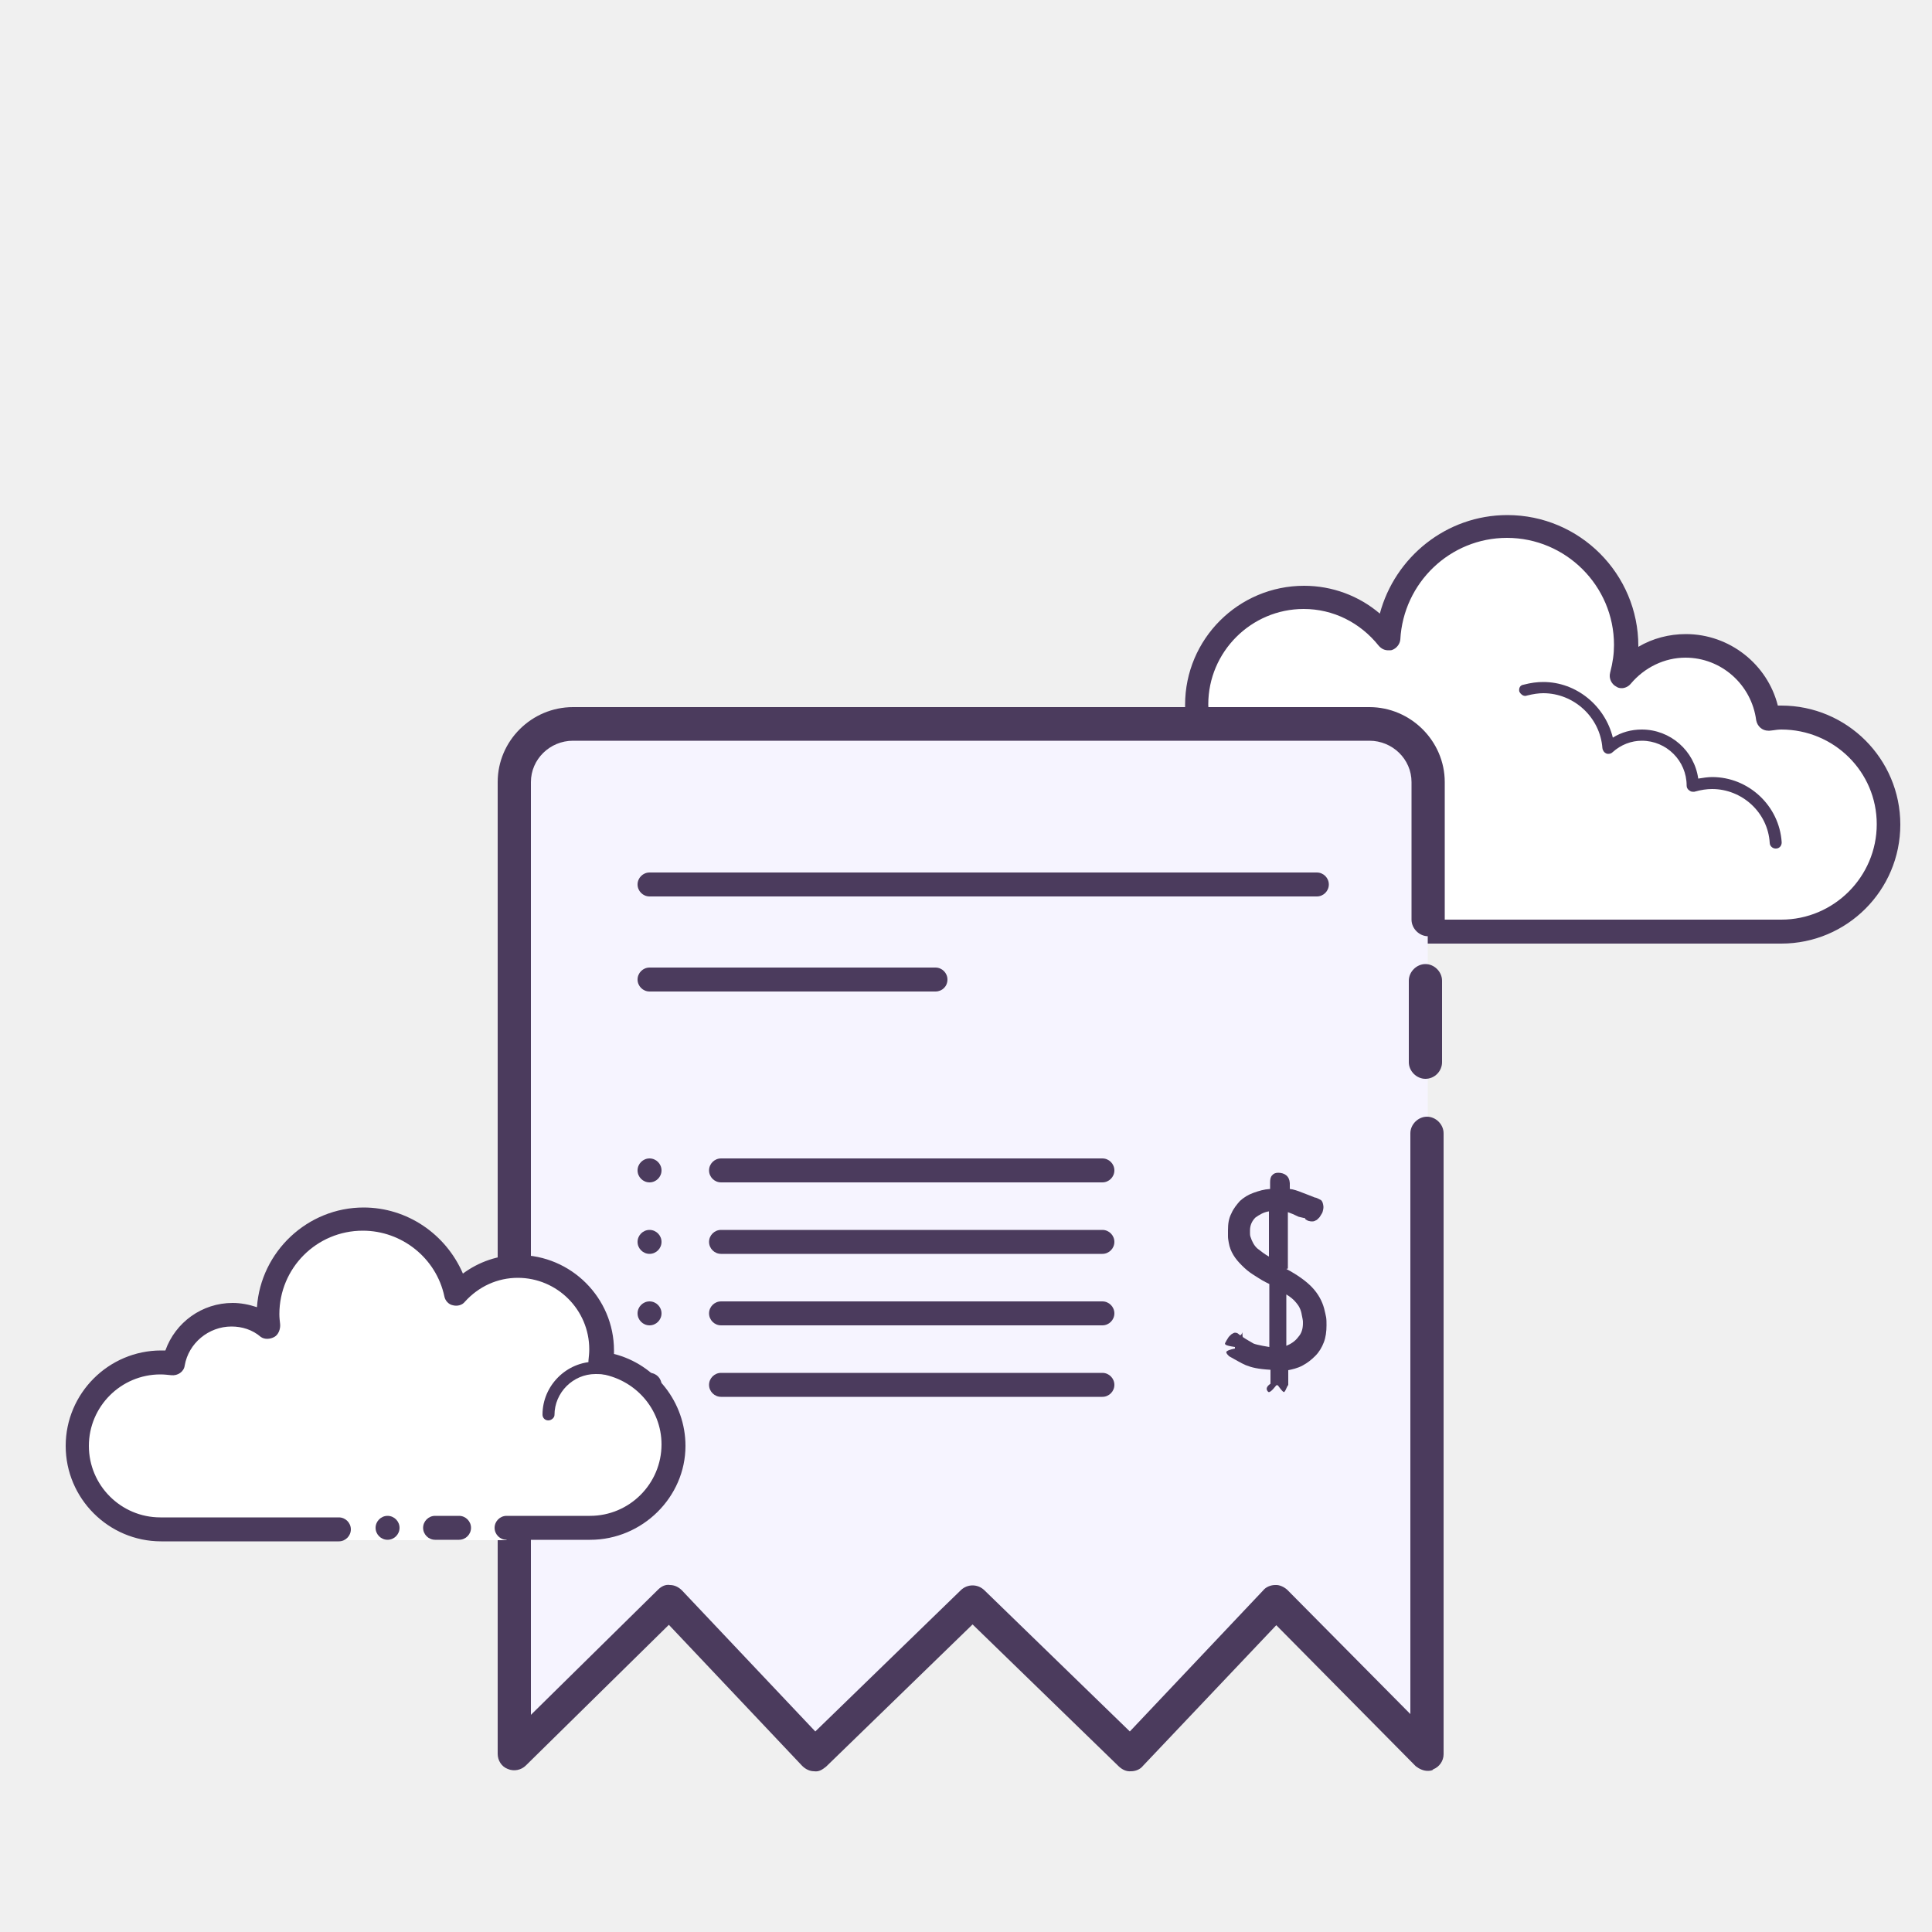
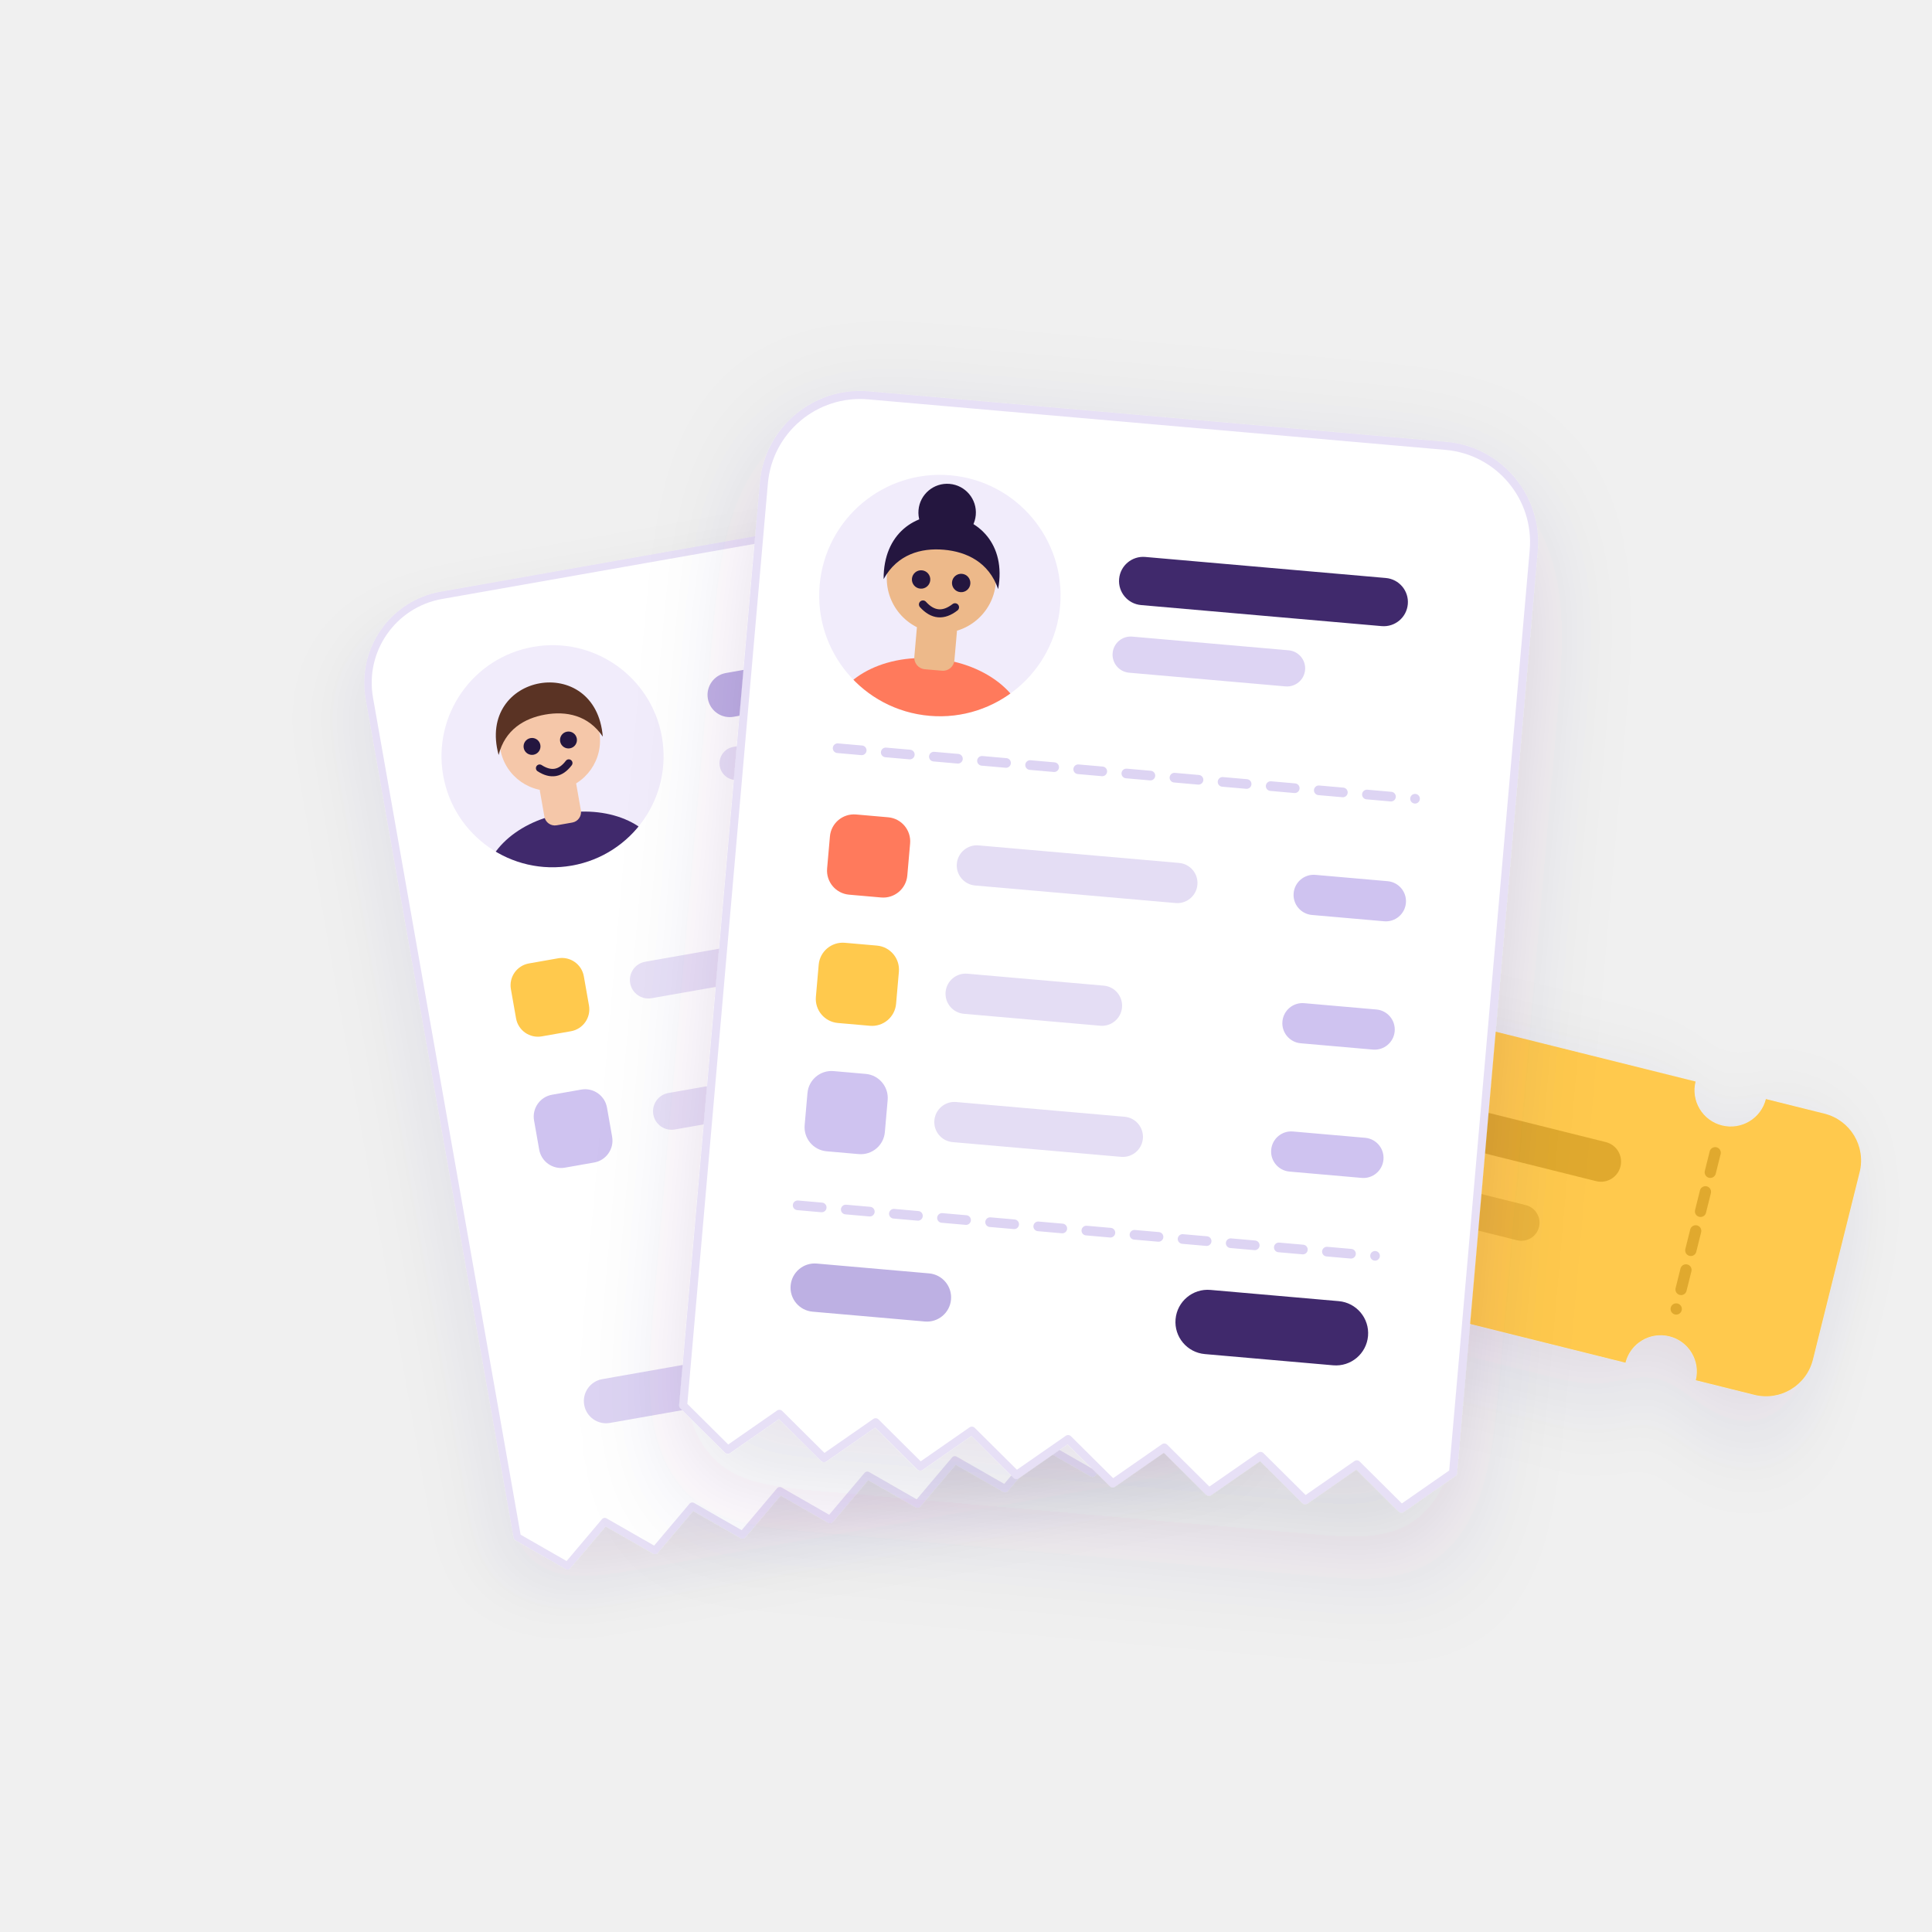
- <svg xmlns="http://www.w3.org/2000/svg" version="1.1" id="Layer_1" x="0px" y="0px" width="500px" height="500px" viewBox="0 0 500 500" enable-background="new 0 0 500 500" xml:space="preserve">
-   <path fill="#FFFFFF" d="M350.8,241.2c0,0-22.4,0-37.7,0c-15.3,0-27.7-12.5-27.7-27.7c0-14.4,11-26,25-27.5c-0.1-1.1-0.4-2.2-0.4-3.3  c0-15.3,12.5-27.7,27.7-27.7c8.9,0,16.6,4.2,21.7,10.7c0.9-16.3,14.2-29.2,30.7-29.2c17,0,30.8,13.8,30.8,30.8  c0,2.7-0.5,5.4-1.1,7.9c3.9-4.8,9.9-7.9,16.5-7.9c11,0,20,8.3,21.3,18.9c1.1-0.1,2.2-0.4,3.3-0.4c15.3,0,27.7,12.5,27.7,27.7  s-12.5,27.7-27.7,27.7s-58.6,0-58.6,0H369v3.1h-18.5v-3.1H350.8z" />
-   <path fill="#4B3B5D" d="M390.1,133.3c18.7,0,33.9,15.2,33.9,33.9c0,0.1,0,0.2,0,0.2c3.7-2.2,8-3.3,12.3-3.3  c11.3,0,21.1,7.8,23.8,18.5c0.2,0,0.6,0,0.9,0c17,0,30.8,13.8,30.8,30.8s-13.8,30.8-30.8,30.8h-91.8c-1.7,0-3.1-1.4-3.1-3.1  c0-1.7,1.4-3.1,3.1-3.1h91.8c13.6,0,24.7-11.1,24.7-24.7s-11.1-24.5-24.7-24.5c-0.7,0-1.5,0.1-2.1,0.2l-0.9,0.1c-0.1,0-0.2,0-0.4,0  c-1.5,0-2.8-1.1-3.1-2.7c-1.2-9.2-9-16.2-18.3-16.2c-5.4,0-10.6,2.5-14.2,6.8c-0.6,0.7-1.5,1.1-2.3,1.1c-0.5,0-1-0.1-1.4-0.4  c-1.2-0.6-2-2.1-1.6-3.6c0.7-2.7,1-4.9,1-7.2c0-15.3-12.5-27.7-27.7-27.7c-14.7,0-26.8,11.6-27.6,26.3c-0.1,1.2-1,2.3-2.1,2.7  c-0.2,0.1-0.6,0.1-1,0.1c-1,0-1.8-0.4-2.5-1.2c-4.8-6-11.8-9.5-19.4-9.5c-13.6,0-24.7,11.1-24.7,24.7c0,0.7,0.1,1.4,0.2,2.1l0.1,0.9  c0.1,0.9-0.1,1.6-0.6,2.3c-0.5,0.6-1.2,1.1-2.1,1.1c-12.7,1.2-22.2,11.7-22.2,24.4c0,13.6,11.1,24.7,24.7,24.7h37.7  c1.7,0,3.1,1.4,3.1,3.1c0,1.7-1.4,3.1-3.1,3.1h-37.7c-17,0-30.8-13.8-30.8-30.8c0-14.8,10.4-27.3,24.7-30.1c0-0.2,0-0.5,0-0.7  c0-17,13.8-30.8,30.8-30.8c7.3,0,14.2,2.6,19.6,7.2C361,144.2,374.3,133.3,390.1,133.3L390.1,133.3z" />
-   <path fill="#4B3B5D" d="M399.4,176.5c8.6,0,16,6.2,18,14.4c2.2-1.4,4.8-2.1,7.5-2.1c7.4,0,13.6,5.5,14.6,12.7  c1.2-0.2,2.5-0.4,3.6-0.4c9.4,0,17.4,7.4,18,16.9c0,0.9-0.6,1.6-1.5,1.6h-0.1c-0.7,0-1.5-0.6-1.5-1.5c-0.5-7.9-7.2-13.9-14.9-13.9  c-1.4,0-2.8,0.2-4.6,0.7c-0.1,0-0.2,0-0.4,0c-0.4,0-0.6-0.1-1-0.4s-0.6-0.7-0.6-1.2c0-6.4-5.2-11.6-11.6-11.6c-2.7,0-5.4,1-7.6,3  c-0.2,0.2-0.6,0.4-1,0.4c-0.2,0-0.4,0-0.6-0.1c-0.5-0.2-0.9-0.7-1-1.4c-0.6-8-7.4-14.2-15.3-14.2c-1.2,0-2.6,0.2-4.2,0.6  c-0.1,0-0.2,0.1-0.5,0.1c-0.6,0-1.2-0.5-1.5-1.1c-0.2-0.9,0.2-1.7,1.1-1.8C396.2,176.7,397.8,176.5,399.4,176.5L399.4,176.5z   M313.8,185.7c8.1,0,15.4,5.5,17.8,13.4c0.2,0.9-0.2,1.7-1.1,1.8c-0.1,0-0.2,0-0.4,0c-0.6,0-1.2-0.5-1.5-1.1  c-1.9-6.5-7.9-11.2-14.8-11.2c-0.7,0-1.4,0.1-2.1,0.1c-0.1,0-0.1,0-0.2,0c-0.7,0-1.4-0.6-1.5-1.4c-0.1-0.9,0.5-1.6,1.4-1.7  C312.1,185.8,312.9,185.7,313.8,185.7L313.8,185.7z" />
-   <g>
-     <path fill="#F6F4FF" d="M369.5,238v-35.6c0-8.3-6.8-15-15.2-15h-206c-8.4,0-15.2,6.8-15.2,15V454l40.3-39.6l37.5,39.6l40.9-39.6   l40.9,39.6l37.5-39.6l39.3,39.6V293.3" />
-     <path fill="#4B3B5D" d="M369.5,458.3c-1.1,0-2.2-0.5-3.1-1.2l-36.1-36.5L295.8,457c-0.7,0.9-1.9,1.4-3.1,1.4   c-1.2,0.1-2.2-0.4-3.1-1.2l-37.9-36.8l-37.9,36.8c-0.9,0.7-1.8,1.4-3.1,1.2c-1.1,0-2.2-0.5-3.1-1.4l-34.5-36.5l-37,36.4   c-1.2,1.2-3.1,1.6-4.7,0.9c-1.6-0.6-2.6-2.2-2.6-3.9V202.4c0-10.7,8.8-19.4,19.5-19.4h206.1c10.7,0,19.5,8.8,19.5,19.4V238   c0,2.3-2,4.3-4.3,4.3s-4.3-2-4.3-4.3v-35.6c0-5.9-4.9-10.7-10.9-10.7H148.3c-6,0-10.9,4.8-10.9,10.7v241.4l32.9-32.4   c0.9-0.9,2-1.4,3.1-1.2c1.1,0,2.2,0.5,3.1,1.4l34.5,36.5l37.7-36.6c1.7-1.6,4.3-1.6,6,0l37.7,36.6l34.5-36.5c0.7-0.9,2-1.4,3.1-1.4   c1.1-0.1,2.3,0.5,3.1,1.2l31.9,32.2V293.3c0-2.3,2-4.3,4.3-4.3s4.3,2,4.3,4.3V454c0,1.7-1.1,3.3-2.7,3.9   C370.8,458.2,370.1,458.3,369.5,458.3z" />
+ <svg xmlns="http://www.w3.org/2000/svg" viewBox="0 0 240 240" width="240" height="240" fill="none">
+   <defs>
+     <filter id="shadow" x="-40%" y="-40%" width="180%" height="180%">
+       <feDropShadow dx="0" dy="6" stdDeviation="7" flood-color="#40296C" flood-opacity=".14" />
+     </filter>
+     <filter id="shadow-soft" x="-40%" y="-40%" width="180%" height="180%">
+       <feDropShadow dx="0" dy="4" stdDeviation="5" flood-color="#40296C" flood-opacity=".09" />
+     </filter>
+     <clipPath id="avatar">
+       <circle cx="0" cy="-6" r="21" />
+     </clipPath>
+     <path id="receipt" stroke-linejoin="round" d="M-48 -54a12 12 0 0 1 12-12h72a12 12 0 0 1 12 12V61l-6 5l-6-5l-6 5l-6-5l-6 5l-6-5l-6 5l-6-5l-6 5l-6-5l-6 5l-6-5l-6 5l-6-5l-6 5l-6-5Z" />
+     <g id="person-short-hair">
+       <circle cx="0" cy="-6" r="21" fill="#F1ECFB" />
+       <g clip-path="url(#avatar)">
+         <ellipse cx="0" cy="17" rx="17" ry="12" fill="#40296C" />
+         <rect x="-3.5" y="-2" width="7" height="9" rx="2" fill="#F5C7A9" />
+         <circle cx="0" cy="-9" r="9.5" fill="#F5C7A9" />
+         <path d="M-10 -8C-11.5 -24 11.5 -24 10 -8C8 -12.5 4 -14 0 -14C-4 -14 -8 -12.5 -10 -8Z" fill="#5A3324" />
+         <circle cx="-3.5" cy="-8.5" r="1.6" fill="#24163F" />
+         <circle cx="3.5" cy="-8.5" r="1.6" fill="#24163F" />
+         <path d="M-2.8 -4.2q2.8 2.6 5.6 0" stroke="#24163F" stroke-width="1.4" stroke-linecap="round" />
+       </g>
+     </g>
+     <g id="person-bun">
+       <circle cx="0" cy="-6" r="21" fill="#F1ECFB" />
+       <g clip-path="url(#avatar)">
+         <circle cx="0" cy="-20.5" r="5" fill="#24163F" />
+         <ellipse cx="0" cy="17" rx="17" ry="12" fill="#FF7A5C" />
+         <rect x="-3.5" y="-2" width="7" height="9" rx="2" fill="#EDB98A" />
+         <circle cx="0" cy="-9" r="9.5" fill="#EDB98A" />
+         <path d="M-10 -8C-11.5 -24 11.5 -24 10 -8C8 -12.5 4 -14 0 -14C-4 -14 -8 -12.5 -10 -8Z" fill="#24163F" />
+         <circle cx="-3.5" cy="-8.5" r="1.6" fill="#24163F" />
+         <circle cx="3.5" cy="-8.5" r="1.6" fill="#24163F" />
+         <path d="M-2.8 -4.2q2.8 2.6 5.6 0" stroke="#24163F" stroke-width="1.4" stroke-linecap="round" />
+       </g>
+     </g>
+   </defs>
+   <g transform="translate(98 128) rotate(-10) scale(.92)">
+     <use href="#receipt" fill="#FFFFFF" stroke="#E7E0F6" filter="url(#shadow-soft)" />
+     <use href="#person-short-hair" transform="translate(-25 -42) scale(.714) translate(0 6)" />
+     <rect x="-3" y="-49" width="36" height="6" rx="3" fill="#BDB0E3" />
+     <rect x="-3" y="-39" width="24" height="4.5" rx="2.25" fill="#E7E0F6" />
+     <rect x="-36" y="-15" width="10" height="10" rx="3" fill="#FFC94D" />
+     <rect x="-20" y="-12.5" width="26" height="5" rx="2.5" fill="#E7E0F6" />
+     <rect x="-36" y="3" width="10" height="10" rx="3" fill="#CFC3F0" />
+     <rect x="-20" y="5.5" width="20" height="5" rx="2.5" fill="#E7E0F6" />
+     <rect x="-36" y="42" width="20" height="6" rx="3" fill="#DDD4F3" />
  </g>
-   <g>
-     <path fill="#4B3B5D" d="M321.3,345.8c0.1,0,0.2,0.1,0.4,0.2h-0.1c1,0.7,2,1.2,2.8,1.7c0.9,0.4,4.1,0.9,4.1,0.9v-16.3l-1-0.5   c-1.2-0.6-2.3-1.4-3.3-2c-1.1-0.7-2-1.5-2.8-2.3c-0.9-0.9-1.6-1.7-2.2-2.7s-1-2-1.2-3.2c-0.1-0.6-0.2-1.1-0.2-1.6s0-1,0-1.6   c0-1.7,0.2-3.1,0.9-4.4c0.5-1.2,1.4-2.3,2.2-3.2c1-0.9,2.1-1.6,3.5-2.1s2.7-0.9,4.3-1V306c0-0.7,0.1-1.4,0.5-1.8   c0.4-0.5,0.9-0.7,1.7-0.7h-0.2c1.8,0,3,0.9,3.1,2.7v1.5c1,0.1,2.1,0.5,3.1,0.9c1.1,0.4,2.3,0.9,3.6,1.4l-0.1-0.1   c0.6,0.2,1.1,0.5,1.5,0.7c0.4,0.4,0.5,0.9,0.6,1.6v0.4c0,0.2-0.1,0.6-0.2,1s-0.4,0.7-0.6,1.1s-0.5,0.6-0.9,1   c-0.4,0.2-0.7,0.4-1.1,0.4s-0.6,0-0.9-0.1c-0.2,0-0.6-0.2-1-0.5v-0.2l-1.7-0.4c-1-0.5-2.2-1-2.8-1.2v14.6l-0.4,0.1   c2.8,1.5,5.1,3.1,6.7,4.8c1.6,1.7,2.6,3.6,3.1,5.5c0.2,0.9,0.4,1.6,0.5,2.2s0.1,1.4,0.1,2.1c0,1.6-0.2,3.1-0.7,4.4   s-1.2,2.5-2.2,3.5s-2,1.8-3.3,2.5s-2.7,1-3.7,1.2v3.8c-0.5,0.7-0.6,1.4-1,1.8c-0.2,0.5-1.7-1.7-1.7-1.7h-0.4c0,0-1.6,2.2-2.1,1.7   s-0.7-1.2,0.6-2.1v-3.6c-3.3-0.2-4.9-0.6-6.4-1.2c-1.4-0.6-2.8-1.5-4.3-2.3c-0.4-0.4-0.6-0.6-0.7-0.9c-0.1-0.2-0.2-0.6,2.2-1.1   v-0.4c-2.7-0.4-2.7-0.7-2.5-1.1s0.5-0.9,0.7-1.2c0.2-0.4,0.6-0.7,0.9-1c0.4-0.2,0.6-0.4,0.9-0.4c0.4,0,0.7,0.1,1,0.4   s0.6,0.5,0.9-0.5l0,0c0.1,1.2,0.1,1.2,0.1,1.2h-0.3V345.8z M325.4,323.1c0.9,0.7,1.9,1.5,3,2.1v-11.7c-1.4,0.2-2.5,0.9-3.5,1.6   c-0.9,0.9-1.4,2-1.4,3.3c0,0.2,0,0.5,0,0.7s0,0.6,0.1,0.9C324,321.3,324.6,322.4,325.4,323.1z M335.5,337.2   c-0.7-0.9-1.6-1.6-2.6-2.2v13.3c1.2-0.5,2.3-1.2,3.1-2.3c0.9-1,1.2-2.2,1.2-3.6c0-0.4,0-0.7-0.1-1.1s-0.1-0.6-0.2-1   C336.7,339,336.2,338,335.5,337.2z" />
+   <g transform="translate(199 150) rotate(14)">
+     <path d="M-24 -18h31.5a4.5 4.5 0 0 0 9 0h7.5a6 6 0 0 1 6 6v24a6 6 0 0 1-6 6h-7.5a4.5 4.5 0 0 0-9 0h-31.5a6 6 0 0 1-6-6v-24a6 6 0 0 1 6-6Z" fill="#FFC94D" filter="url(#shadow-soft)" />
+     <path d="M12 -10V10" stroke="#E0A92E" stroke-width="1.4" stroke-dasharray="2.5 2.5" stroke-linecap="round" />
+     <rect x="-21" y="-8" width="22" height="5" rx="2.5" fill="#E0A92E" />
+     <rect x="-21" y="2" width="14" height="4.5" rx="2.25" fill="#E0A92E" opacity=".6" />
  </g>
-   <g>
-     <path fill="#4B3B5D" d="M368.9,279.2c-2.3,0-4.3-2-4.3-4.3v-21.1c0-2.3,2-4.3,4.3-4.3s4.3,2,4.3,4.3v21.1   C373.2,277.2,371.3,279.2,368.9,279.2z" />
-   </g>
-   <g>
-     <path fill="#4B3B5D" d="M340.8,232H168.1c-1.7,0-3.1-1.4-3.1-3.1s1.4-3.1,3.1-3.1h172.7c1.7,0,3.1,1.4,3.1,3.1S342.5,232,340.8,232   z" />
-   </g>
-   <g>
-     <path fill="#4B3B5D" d="M242.1,256.6h-74c-1.7,0-3.1-1.4-3.1-3.1c0-1.7,1.4-3.1,3.1-3.1h74c1.7,0,3.1,1.4,3.1,3.1   C245.2,255.3,243.8,256.6,242.1,256.6z" />
-   </g>
-   <g>
-     <path fill="#4B3B5D" d="M285.3,306h-98.7c-1.7,0-3.1-1.4-3.1-3.1s1.4-3.1,3.1-3.1h98.7c1.7,0,3.1,1.4,3.1,3.1S287,306,285.3,306z" />
-   </g>
-   <g>
-     <path fill="#4B3B5D" d="M285.3,324.5h-98.7c-1.7,0-3.1-1.4-3.1-3.1s1.4-3.1,3.1-3.1h98.7c1.7,0,3.1,1.4,3.1,3.1   S287,324.5,285.3,324.5z" />
-   </g>
-   <g>
-     <path fill="#4B3B5D" d="M285.3,343h-98.7c-1.7,0-3.1-1.4-3.1-3.1s1.4-3.1,3.1-3.1h98.7c1.7,0,3.1,1.4,3.1,3.1S287,343,285.3,343z" />
-   </g>
-   <g>
-     <path fill="#4B3B5D" d="M285.3,361.5h-98.7c-1.7,0-3.1-1.4-3.1-3.1s1.4-3.1,3.1-3.1h98.7c1.7,0,3.1,1.4,3.1,3.1   S287,361.5,285.3,361.5z" />
-   </g>
-   <g>
-     <path fill="#4B3B5D" d="M168.1,299.8c-1.7,0-3.1,1.4-3.1,3.1s1.4,3.1,3.1,3.1c1.7,0,3.1-1.4,3.1-3.1S169.8,299.8,168.1,299.8z" />
-   </g>
-   <g>
-     <path fill="#4B3B5D" d="M168.1,318.3c-1.7,0-3.1,1.4-3.1,3.1s1.4,3.1,3.1,3.1c1.7,0,3.1-1.4,3.1-3.1S169.8,318.3,168.1,318.3z" />
-   </g>
-   <g>
-     <path fill="#4B3B5D" d="M168.1,336.8c-1.7,0-3.1,1.4-3.1,3.1s1.4,3.1,3.1,3.1c1.7,0,3.1-1.4,3.1-3.1S169.8,336.8,168.1,336.8z" />
-   </g>
-   <g>
-     <path fill="#4B3B5D" d="M168.1,355.3c-1.7,0-3.1,1.4-3.1,3.1s1.4,3.1,3.1,3.1c1.7,0,3.1-1.4,3.1-3.1S169.8,355.3,168.1,355.3z" />
-   </g>
-   <g>
-     <path fill="#FFFFFF" d="M131.1,395.4c0,0,9.6,0,21.6,0s21.6-9.6,21.6-21.6c0-11-8.3-20-18.9-21.3c0.1-1.1,0.4-2.2,0.4-3.3   c0-12-9.6-21.6-21.6-21.6c-6.4,0-12.1,2.8-15.9,7.2c-2.3-11.1-12.2-19.5-24.2-19.5c-13.6,0-24.7,11.1-24.7,24.7   c0,1.2,0.2,2.3,0.4,3.5c-2.6-2.1-5.9-3.5-9.6-3.5c-7.5,0-13.8,5.4-15.2,12.7c-1.1-0.1-2.2-0.4-3.3-0.4c-12,0-21.6,9.6-21.6,21.6   s9.6,21.6,21.6,21.6s46.2,0,46.2,0v3.1h43.2V395.4z" />
-     <path fill="#4B3B5D" d="M141.9,367.6c-0.9,0-1.5-0.7-1.5-1.5c0-7.5,6.2-13.7,13.7-13.7c0.2,0,4.6,0,7.6,0.9   c0.9,0.2,1.4,1.1,1.1,1.9c-0.2,0.9-1.1,1.4-1.8,1.1c-2.7-0.7-6.8-0.7-6.9-0.7c-5.8,0-10.6,4.8-10.6,10.6   C143.5,366.9,142.7,367.6,141.9,367.6z M100.3,392.3c-1.7,0-3.1,1.4-3.1,3.1s1.4,3.1,3.1,3.1s3.1-1.4,3.1-3.1   C103.4,393.7,102,392.3,100.3,392.3z" />
-     <path fill="#4B3B5D" d="M152.7,398.5h-21.6c-1.7,0-3.1-1.4-3.1-3.1s1.4-3.1,3.1-3.1h21.6c10.2,0,18.5-8.3,18.5-18.5   c0-9.2-6.9-17-16.2-18.3c-0.9-0.1-1.6-0.5-2.1-1.2c-0.5-0.6-0.7-1.5-0.6-2.3c0.1-1,0.2-1.8,0.2-2.8c0-10.2-8.3-18.5-18.5-18.5   c-5.2,0-10.1,2.2-13.7,6.2c-0.7,0.9-2,1.2-3.1,0.9c-1.1-0.2-2-1.2-2.2-2.3c-2.1-9.9-11-17-21.1-17c-12,0-21.6,9.7-21.6,21.6   c0,0.9,0.1,1.7,0.2,2.6c0.1,1.2-0.4,2.7-1.5,3.3c-1.1,0.6-2.5,0.7-3.5,0c-2.2-1.9-4.9-2.7-7.6-2.7c-5.9,0-11.1,4.3-12.1,10.1   c-0.2,1.6-1.8,2.7-3.5,2.5c-1-0.1-1.8-0.2-2.8-0.2c-10.2,0-18.5,8.3-18.5,18.5s8.3,18.5,18.5,18.5h46.2c1.7,0,3.1,1.4,3.1,3.1   s-1.4,3.1-3.1,3.1h-46c-13.6,0-24.7-11.1-24.7-24.7s11.1-24.7,24.7-24.7c0.4,0,0.7,0,1.1,0c2.6-7.3,9.5-12.3,17.4-12.3   c2.1,0,4.2,0.4,6.3,1.1c1-14.4,13.1-25.8,27.6-25.8c11.3,0,21.3,6.9,25.7,17.1c4.2-3.1,9.2-4.8,14.4-4.8   c13.6,0,24.7,11.1,24.7,24.7c0,0.2,0,0.6,0,0.9c10.7,2.7,18.5,12.5,18.5,23.8C177.4,387.4,166.3,398.5,152.7,398.5z" />
-     <path fill="#4B3B5D" d="M118.8,392.3c-1,0-5.2,0-6.2,0c-1.7,0-3.1,1.4-3.1,3.1s1.4,3.1,3.1,3.1c1,0,5.2,0,6.2,0   c1.7,0,3.1-1.4,3.1-3.1C121.9,393.7,120.5,392.3,118.8,392.3z" />
+   <g transform="translate(138 118) rotate(5)">
+     <use href="#receipt" fill="#FFFFFF" stroke="#E7E0F6" filter="url(#shadow)" />
+     <use href="#person-bun" transform="translate(-25 -42) scale(.714) translate(0 6)" />
+     <rect x="-3" y="-49" width="36" height="6" rx="3" fill="#40296C" />
+     <rect x="-3" y="-39" width="24" height="4.5" rx="2.25" fill="#DDD4F3" />
+     <path d="M-36 -22H36" stroke="#DDD4F3" stroke-width="1.2" stroke-dasharray="3 3" stroke-linecap="round" />
+     <rect x="-36" y="-14" width="10" height="10" rx="3" fill="#FF7A5C" />
+     <rect x="-20" y="-11.5" width="30" height="5" rx="2.5" fill="#E4DDF4" />
+     <rect x="22" y="-11.5" width="14" height="5" rx="2.5" fill="#CFC3F0" />
+     <rect x="-36" y="2" width="10" height="10" rx="3" fill="#FFC94D" />
+     <rect x="-20" y="4.5" width="22" height="5" rx="2.5" fill="#E4DDF4" />
+     <rect x="22" y="4.5" width="14" height="5" rx="2.5" fill="#CFC3F0" />
+     <rect x="-36" y="18" width="10" height="10" rx="3" fill="#CFC3F0" />
+     <rect x="-20" y="20.5" width="26" height="5" rx="2.5" fill="#E4DDF4" />
+     <rect x="22" y="20.5" width="14" height="5" rx="2.5" fill="#CFC3F0" />
+     <path d="M-36 35H36" stroke="#DDD4F3" stroke-width="1.2" stroke-dasharray="3 3" stroke-linecap="round" />
+     <rect x="-36" y="42" width="20" height="6" rx="3" fill="#BDB0E3" />
+     <rect x="12" y="41" width="24" height="8" rx="4" fill="#40296C" />
  </g>
</svg>
